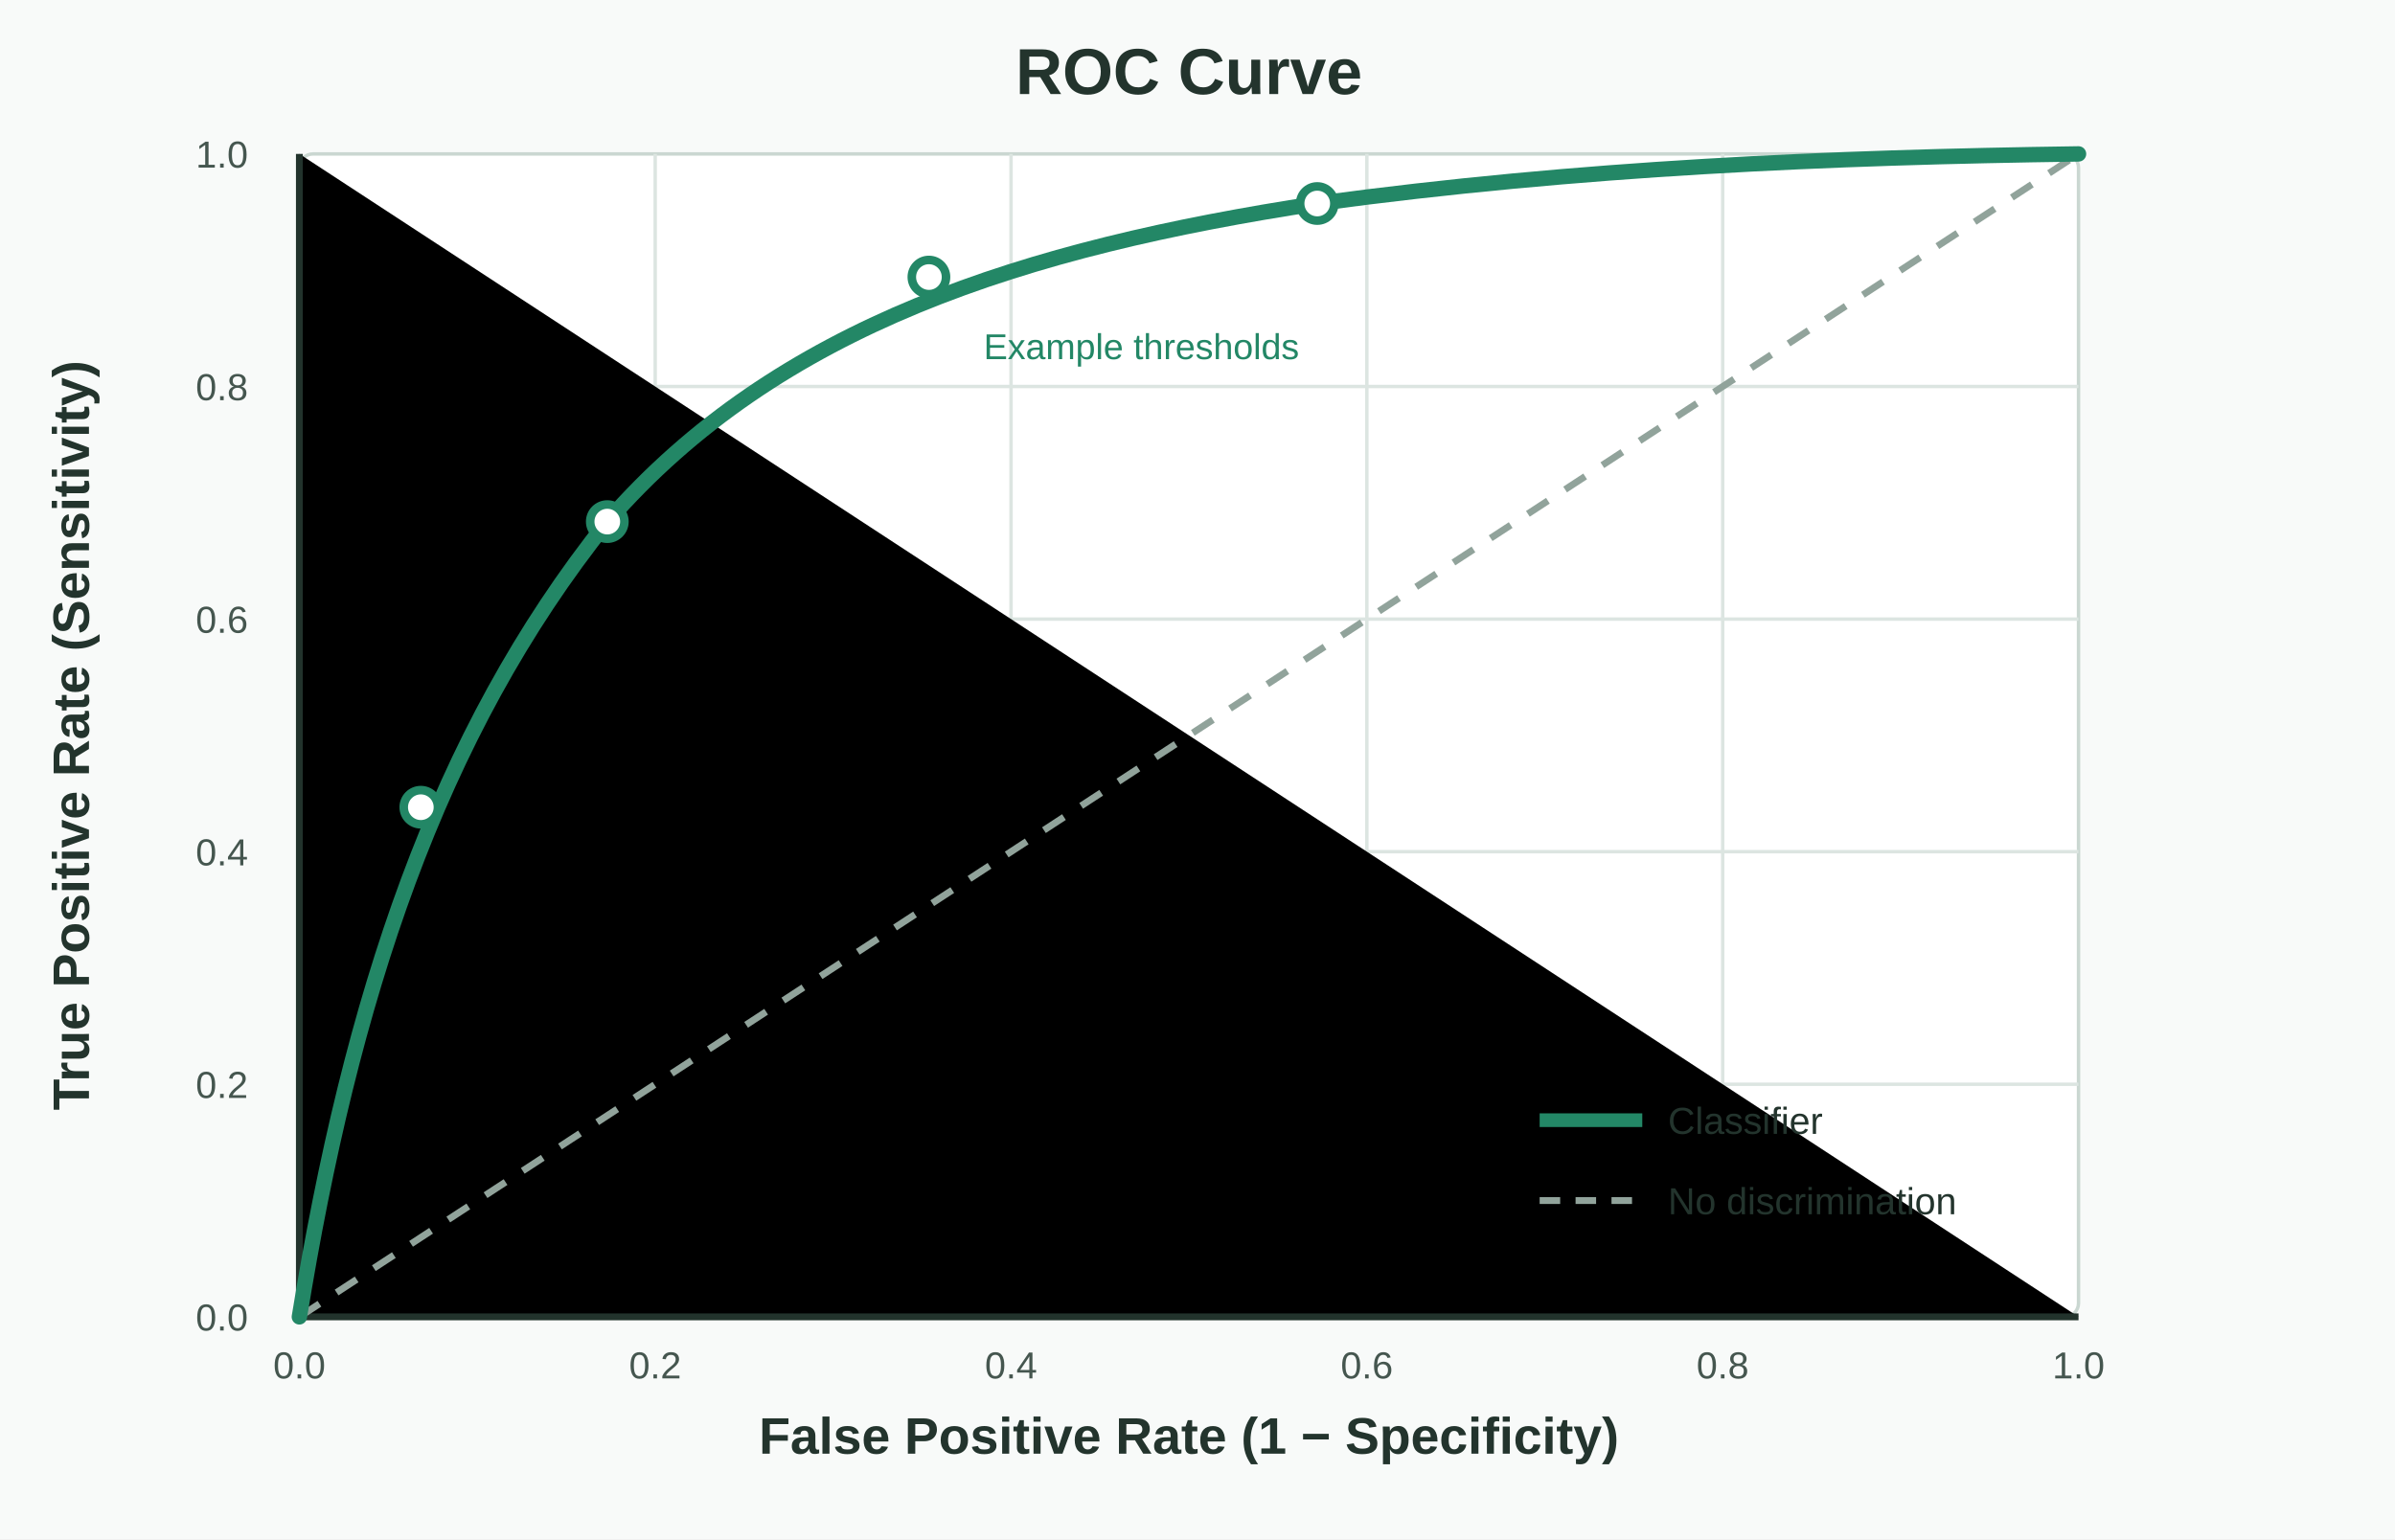
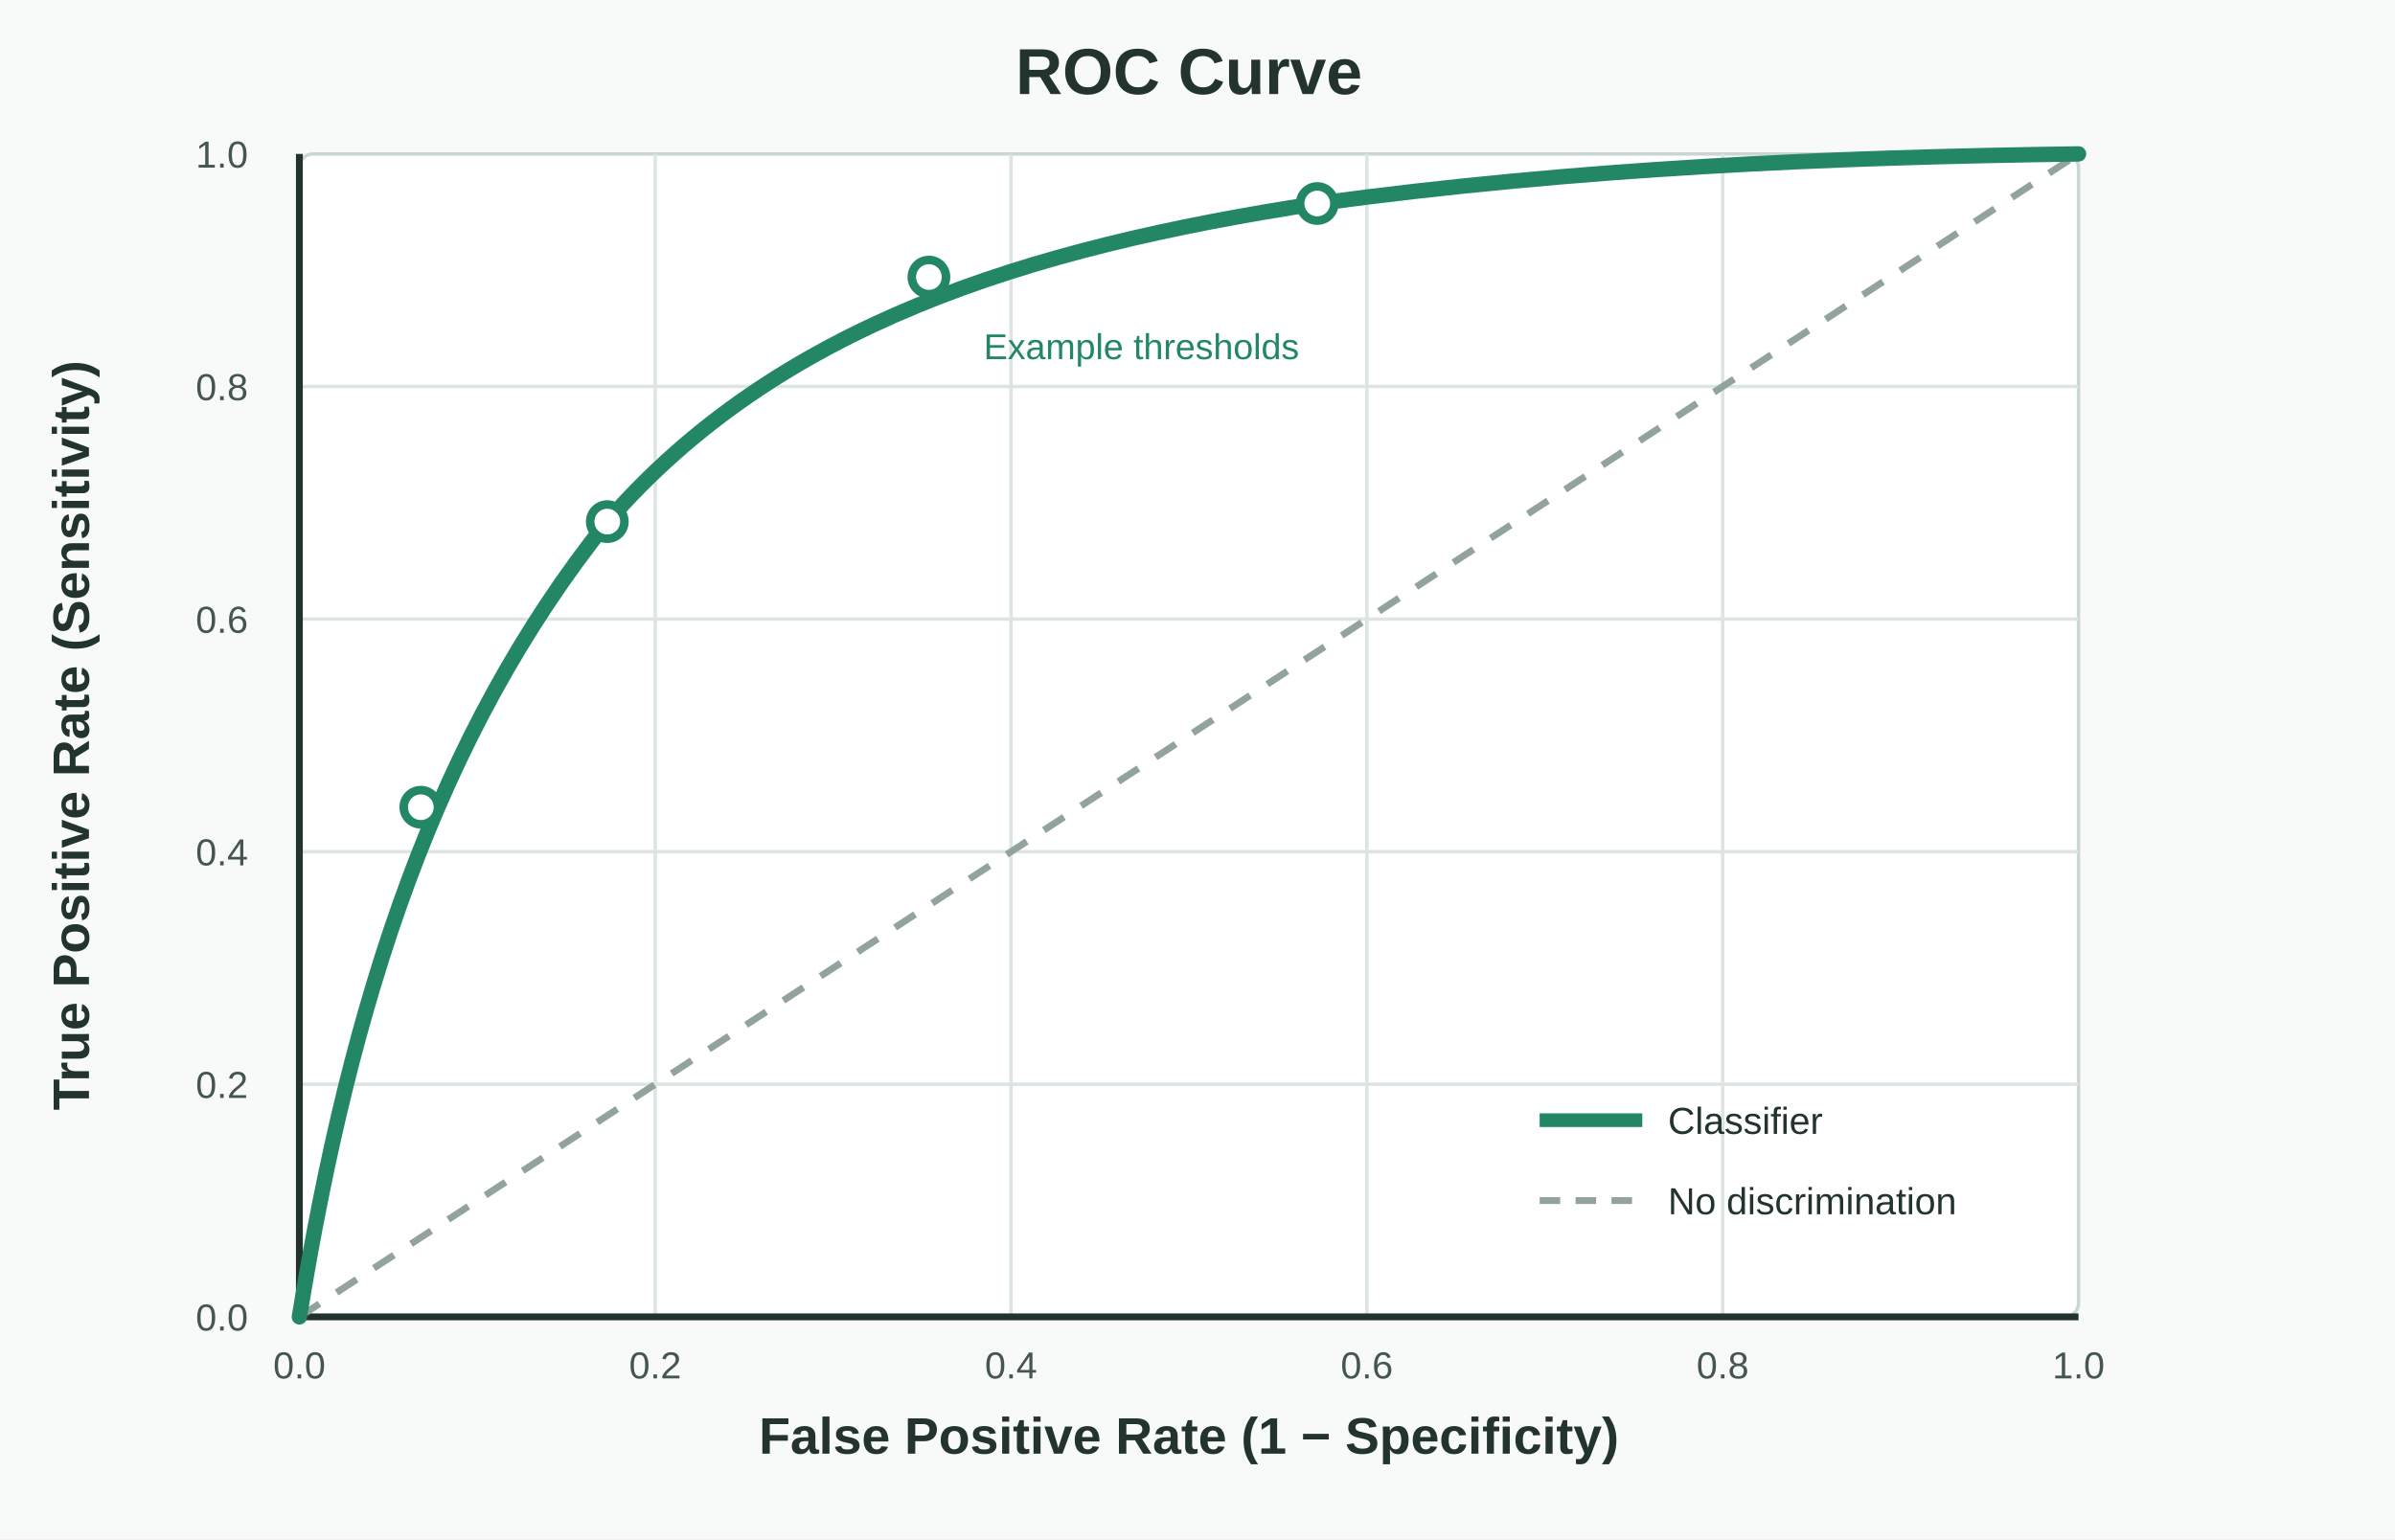
<svg xmlns="http://www.w3.org/2000/svg" width="1400" height="900" viewBox="0 0 1400 900" role="img" aria-labelledby="title desc">
  <rect width="1400" height="900" fill="#f8faf9" />
  <rect x="175" y="90" width="1040" height="680" rx="8" fill="#fff" stroke="#cad7d1" stroke-width="2" />
  <g stroke="#dce5e1" stroke-width="2">
    <path d="M175 634H1215M175 498H1215M175 362H1215M175 226H1215" />
    <path d="M383 90V770M591 90V770M799 90V770M1007 90V770" />
  </g>
-   <g stroke="#22332c" stroke-width="4">
+   <g stroke="#22332c" stroke-width="4" fill="none">
    <path d="M175 90V770H1215" />
  </g>
  <path d="M175 770L1215 90" fill="none" stroke="#91a39b" stroke-width="4" stroke-dasharray="14 12" />
  <path d="M175 770 C205 585 255 430 355 305 C455 190 600 145 770 119 C925 98 1070 92 1215 90" fill="none" stroke="#238766" stroke-width="9" stroke-linecap="round" />
  <g fill="#fff" stroke="#238766" stroke-width="5">
    <circle cx="246" cy="472" r="10" />
    <circle cx="355" cy="305" r="10" />
    <circle cx="543" cy="162" r="10" />
    <circle cx="770" cy="119" r="10" />
  </g>
  <g font-family="Arial, Helvetica, sans-serif" fill="#23342d">
    <text x="695" y="55" text-anchor="middle" font-size="38" font-weight="700">ROC Curve</text>
    <text x="695" y="850" text-anchor="middle" font-size="30" font-weight="700">False Positive Rate (1 − Specificity)</text>
    <text x="52" y="430" text-anchor="middle" font-size="30" font-weight="700" transform="rotate(-90 52 430)">True Positive Rate (Sensitivity)</text>
  </g>
  <g font-family="Arial, Helvetica, sans-serif" fill="#45564f" font-size="22">
    <text x="175" y="806" text-anchor="middle">0.0</text>
    <text x="383" y="806" text-anchor="middle">0.2</text>
    <text x="591" y="806" text-anchor="middle">0.4</text>
    <text x="799" y="806" text-anchor="middle">0.6</text>
    <text x="1007" y="806" text-anchor="middle">0.8</text>
    <text x="1215" y="806" text-anchor="middle">1.0</text>
    <text x="145" y="778" text-anchor="end">0.0</text>
    <text x="145" y="642" text-anchor="end">0.2</text>
    <text x="145" y="506" text-anchor="end">0.4</text>
    <text x="145" y="370" text-anchor="end">0.6</text>
    <text x="145" y="234" text-anchor="end">0.8</text>
    <text x="145" y="98" text-anchor="end">1.0</text>
  </g>
  <g font-family="Arial, Helvetica, sans-serif" font-size="22">
    <line x1="900" y1="655" x2="960" y2="655" stroke="#238766" stroke-width="8" />
    <text x="975" y="663" fill="#23342d">Classifier</text>
    <line x1="900" y1="702" x2="960" y2="702" stroke="#91a39b" stroke-width="4" stroke-dasharray="12 9" />
    <text x="975" y="710" fill="#23342d">No discrimination</text>
  </g>
  <text x="575" y="210" font-family="Arial, Helvetica, sans-serif" font-size="21" fill="#238766">Example thresholds</text>
</svg>
